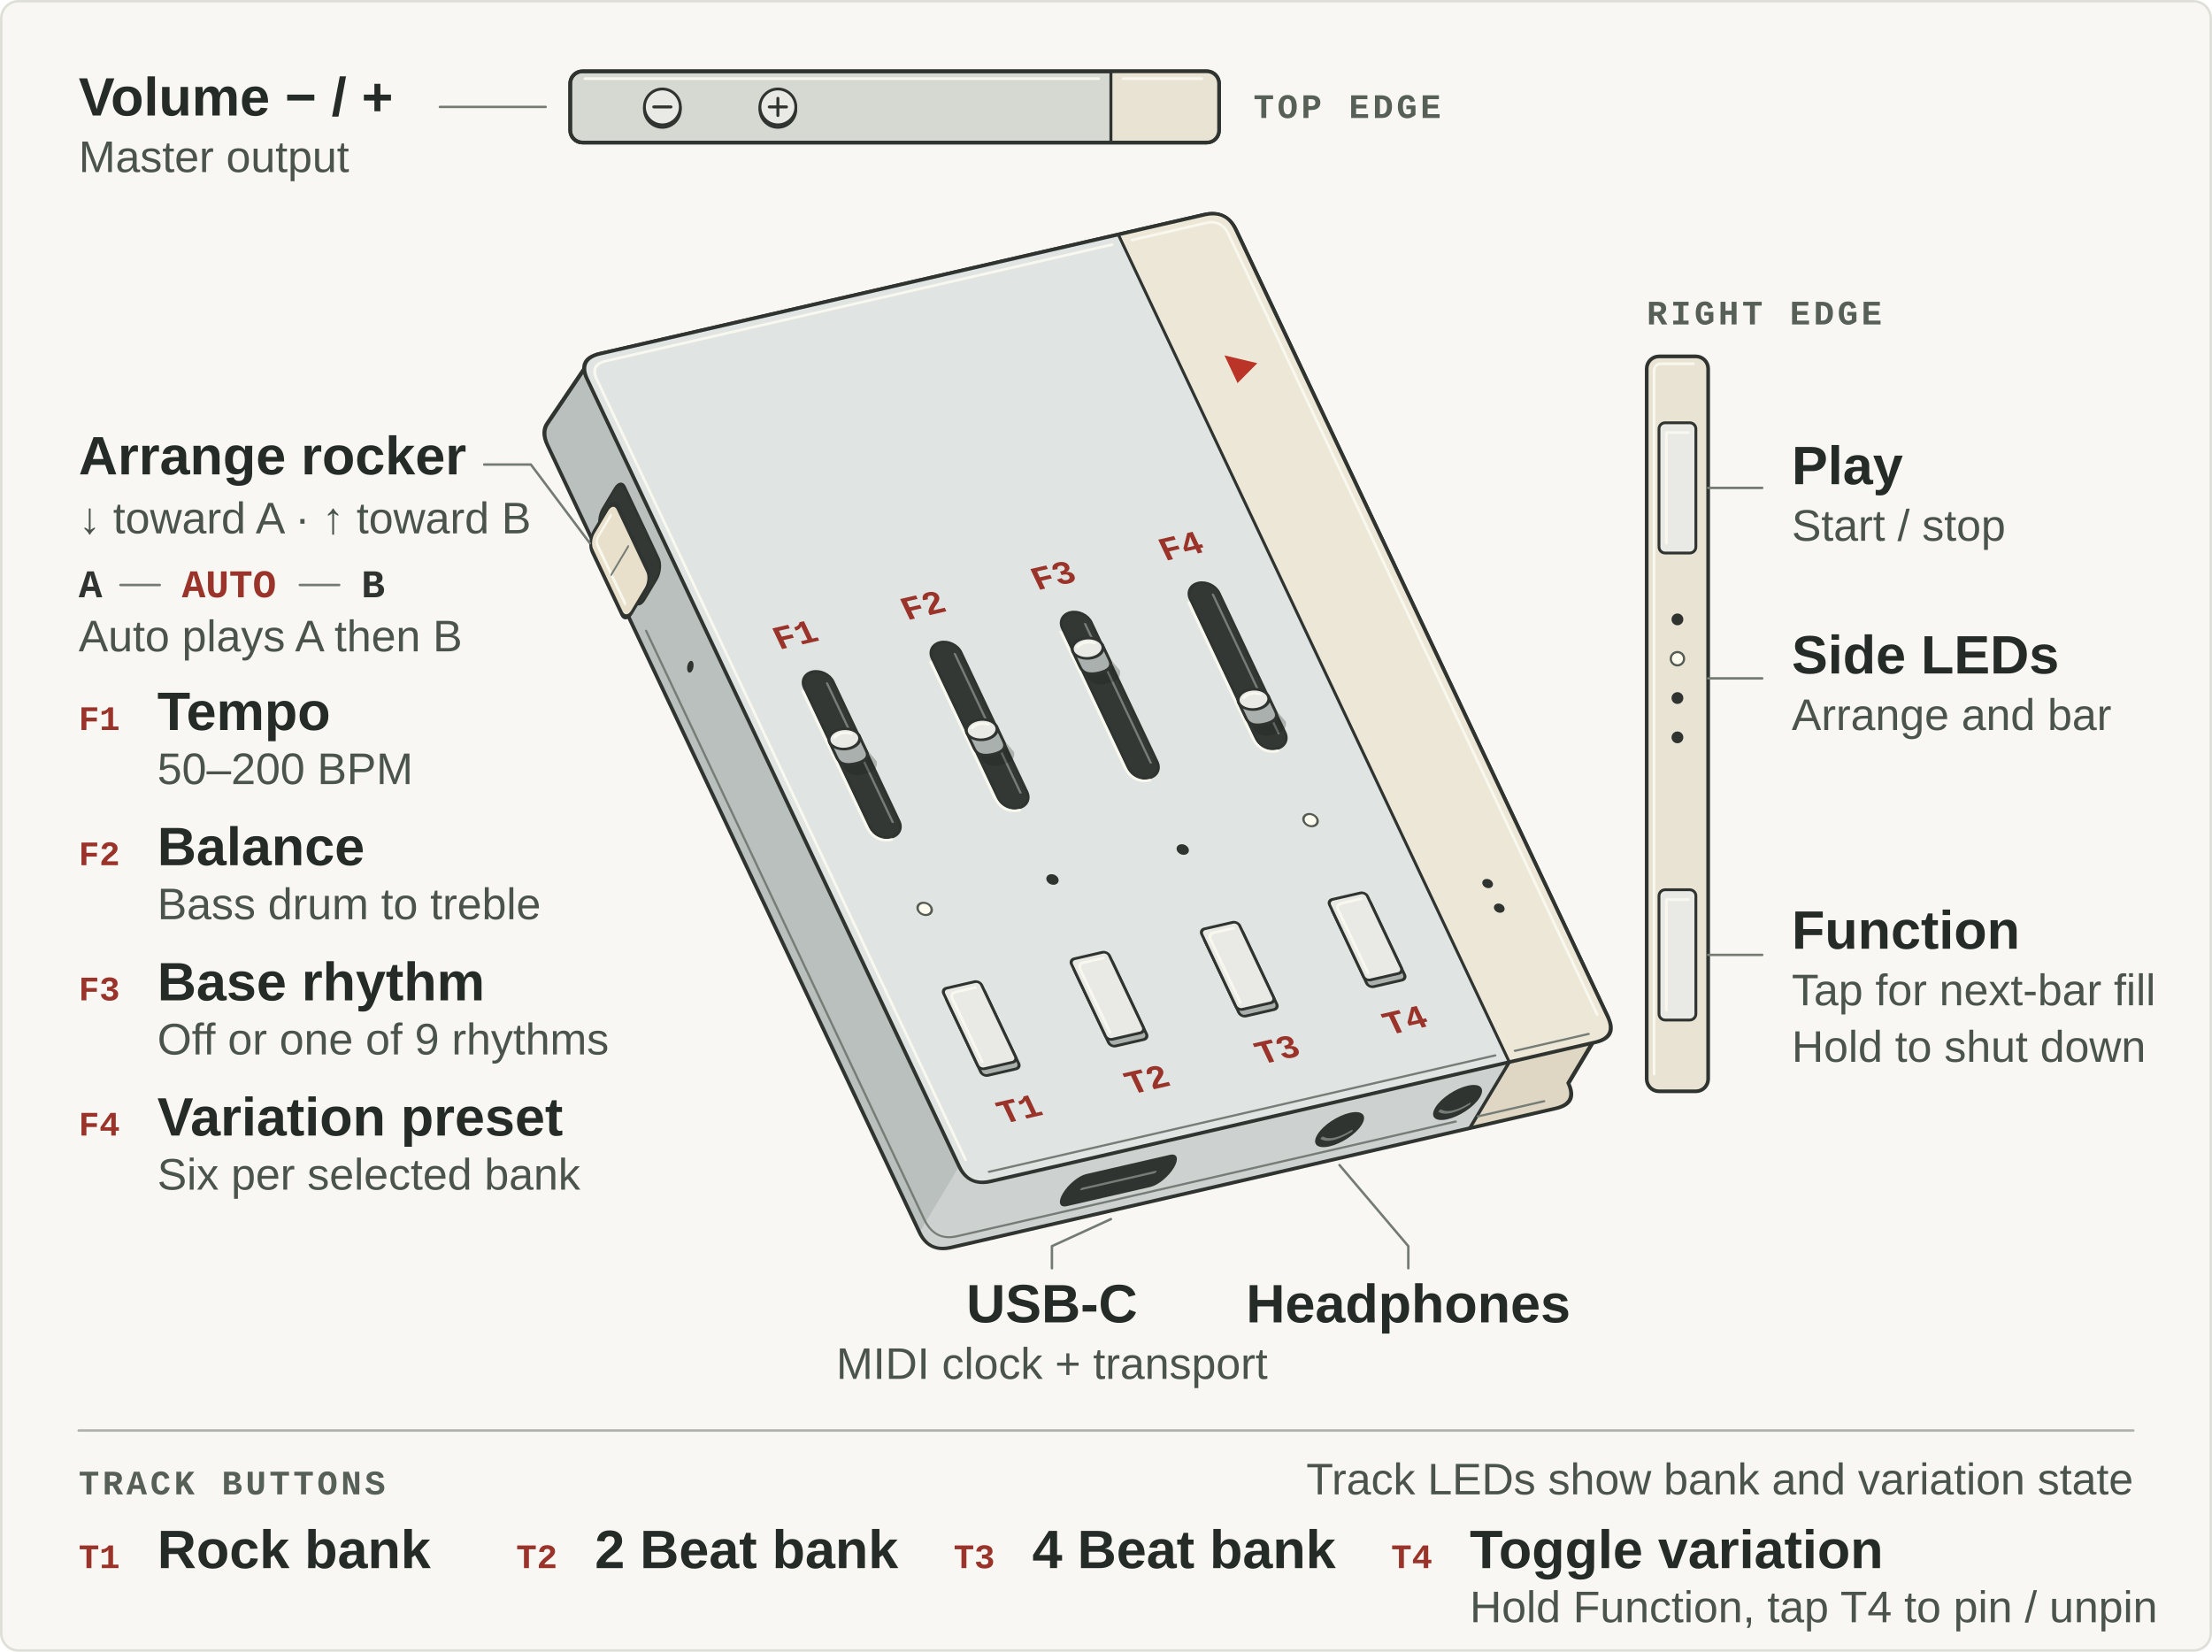
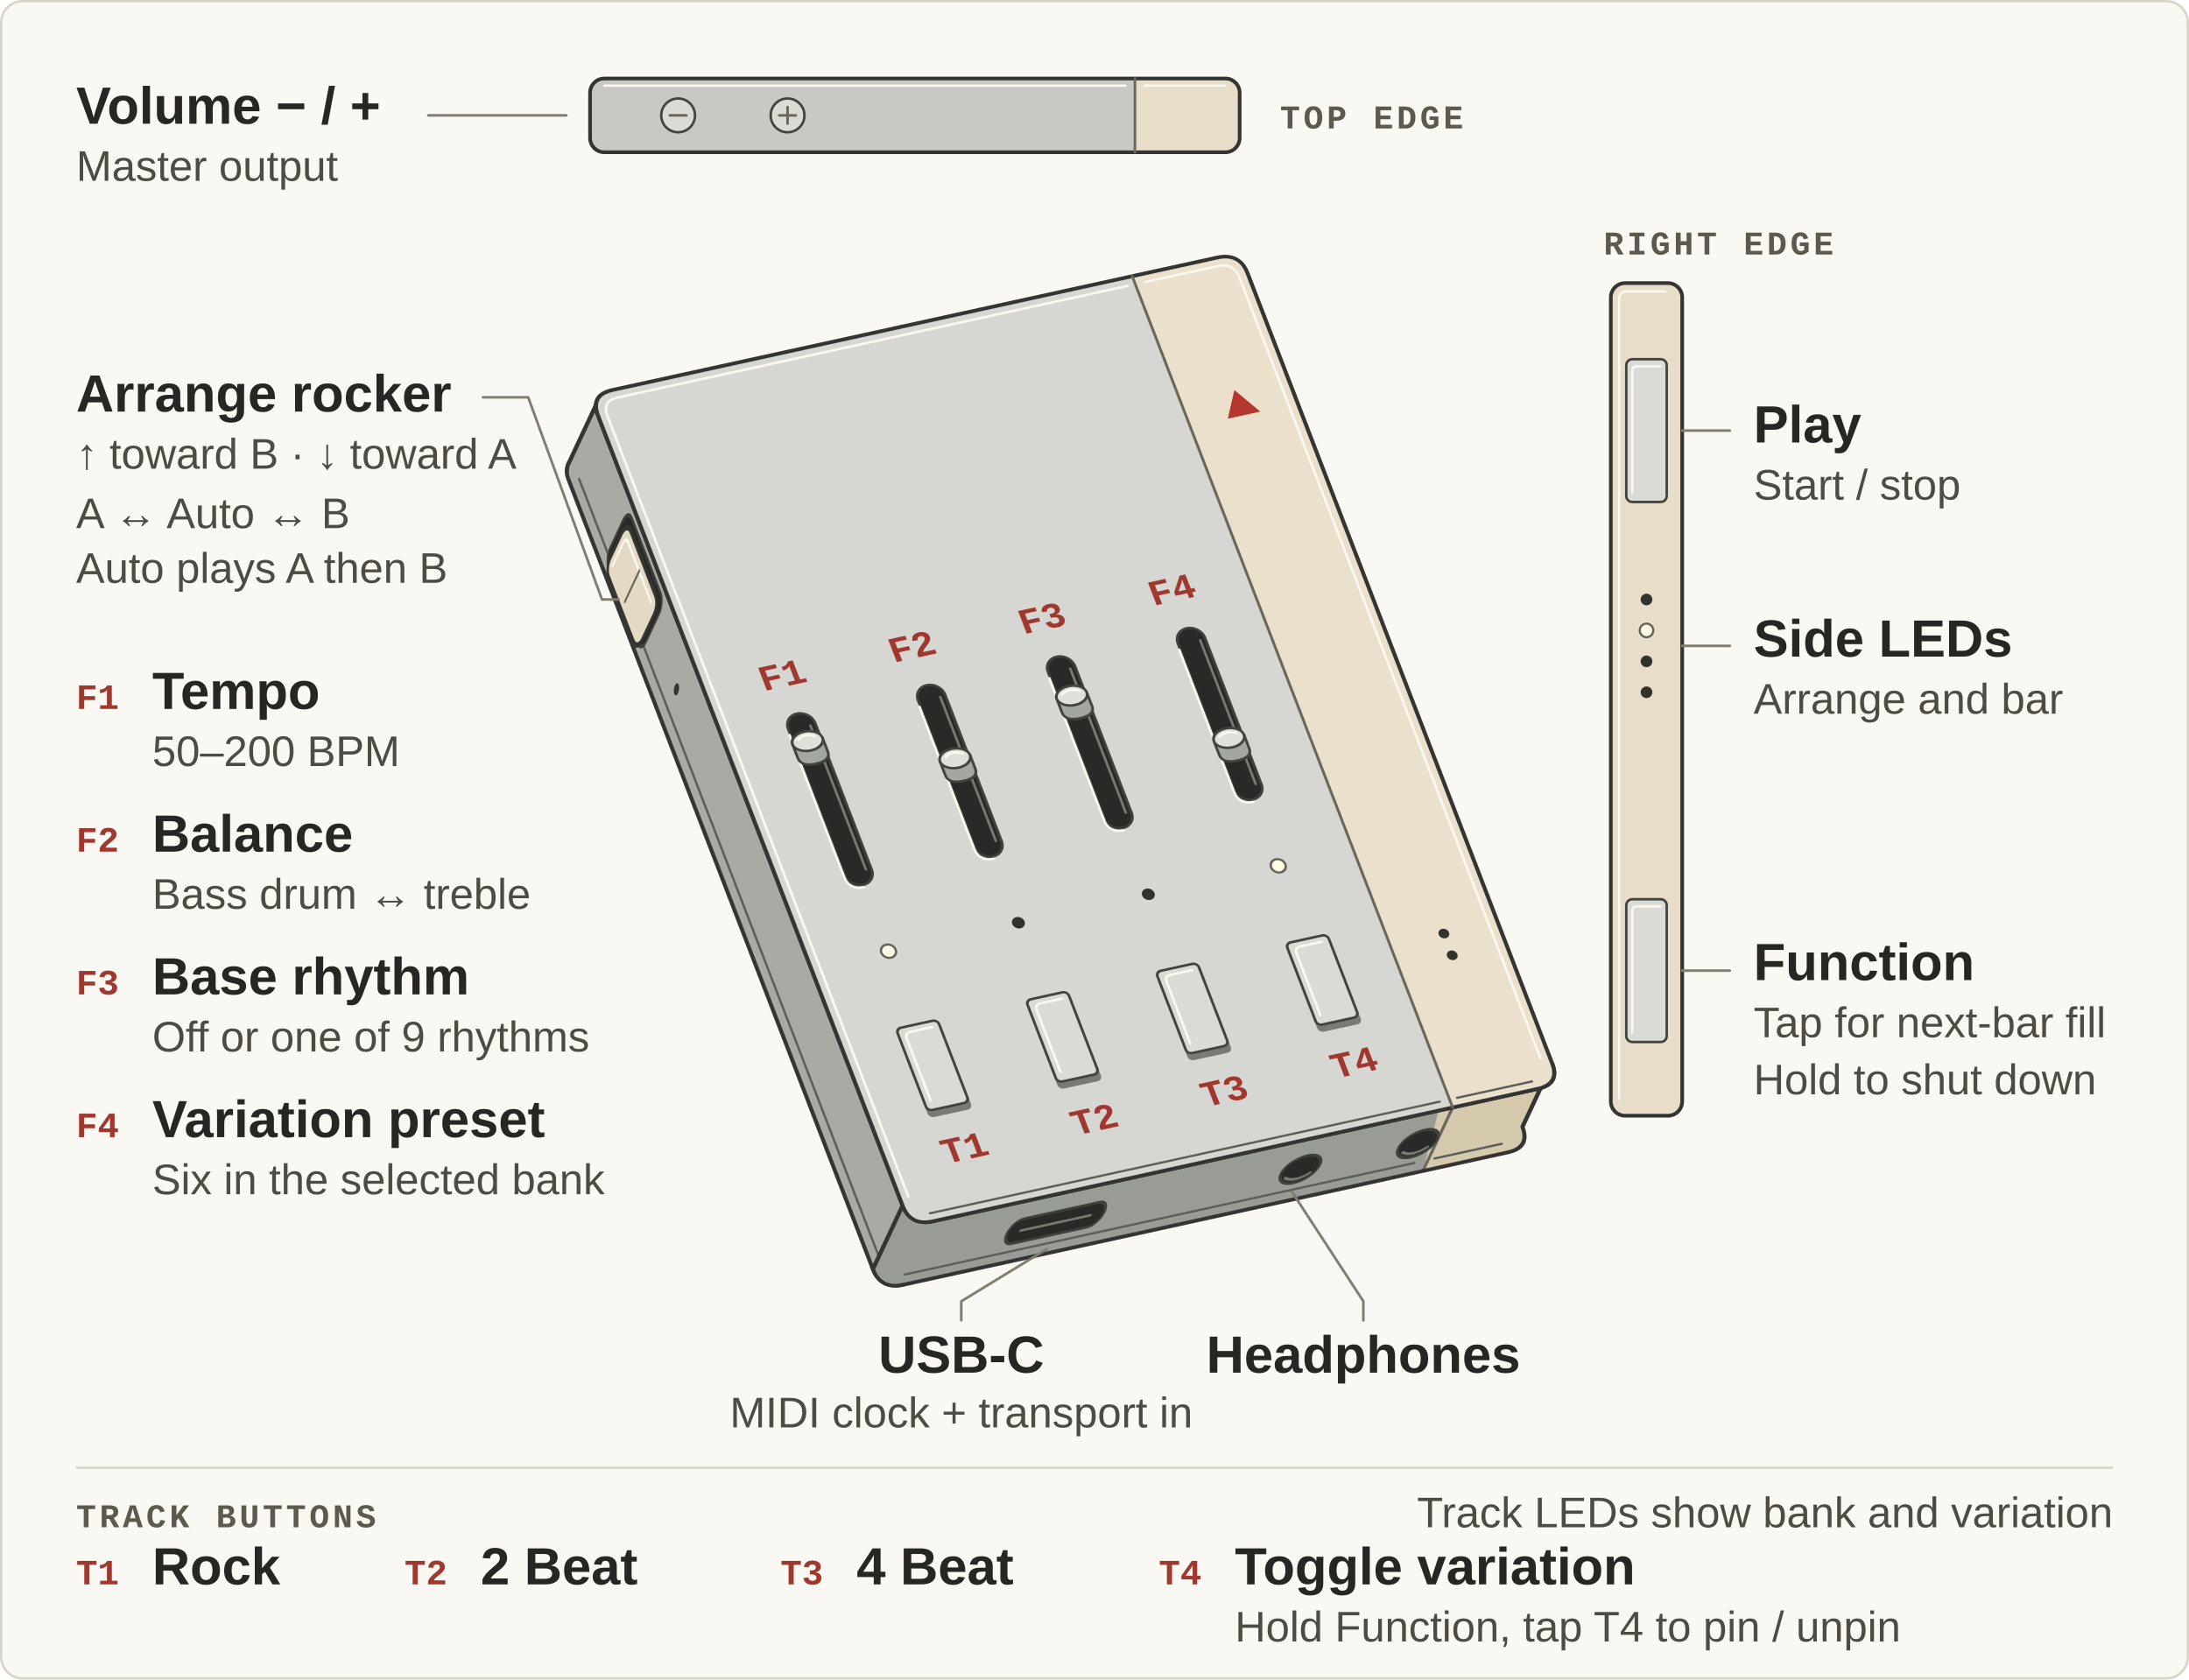
- <svg xmlns="http://www.w3.org/2000/svg" xmlns:xlink="http://www.w3.org/1999/xlink" width="900" height="672" viewBox="0 0 900 672" role="img" aria-labelledby="title description">
+ <svg xmlns="http://www.w3.org/2000/svg" xmlns:xlink="http://www.w3.org/1999/xlink" width="920" height="706" viewBox="0 0 920 706" role="img" aria-labelledby="title description">
  <style>
-     .outline, .slot, .key, .port {
-       stroke: #303430;
+     .outline, .key, .slot, .port, .pin, .seam, .recess, .lip, .glint, .leader {
      stroke-linecap: round;
      stroke-linejoin: round;
    }
-     .outline { stroke-width: 1.5; }
-     .slot, .key, .port { stroke-width: 1.15; }
-     .slot { fill: #333834; }
-     .key { fill: #e9eae6; }
-     .key.shadow { fill: #a9b0ad; }
-     .port { fill: #303430; }
-     .ink, .edge, .highlight, .leader {
-       fill: none;
-       stroke-linecap: round;
-       stroke-linejoin: round;
-     }
-     .ink { stroke: #303430; stroke-width: 1.2; }
-     .edge { stroke: #767d76; stroke-width: .9; }
-     .highlight { stroke: #f8f8ee; stroke-width: 1.1; }
-     .leader { stroke: #737b72; stroke-width: 1; }
-     .dark { fill: #303430; }
-     .lit { fill: #fffcf0; stroke: #535b53; stroke-width: .9; }
-     .accent { fill: #ba3528; }
+     .outline { stroke: #343432; stroke-width: 1.55; }
+     .key, .pin { stroke: #44443f; stroke-width: 1.05; }
+     .key { fill: #dbdbd5; }
+     .slot, .port { fill: #292a27; stroke: #41413b; stroke-width: 1.05; }
+     .seam, .recess, .lip, .glint, .leader { fill: none; }
+     .seam { stroke: #6c675b; stroke-width: 1.1; }
+     .recess { stroke: #777970; stroke-width: 1; }
+     .lip { stroke: #5c5e57; stroke-width: .9; }
+     .glint { stroke: #faf8ef; stroke-width: 1; }
+     .leader { stroke: #827d72; stroke-width: 1.1; }
    .label, .hint { font-family: Geist, Arial, sans-serif; }
-     .label { fill: #252b26; font-size: 22px; font-weight: 600; }
-     .hint { fill: #4b544c; font-size: 18px; }
-     .id, .view {
-       font: 600 14px "IBM Plex Mono", "Courier New", monospace;
-     }
-     .id { fill: #9a3329; }
-     .view { fill: #566056; letter-spacing: 1.3px; }
-     .position {
-       fill: #303430;
-       font: 600 16px "IBM Plex Mono", "Courier New", monospace;
-     }
-     .position.auto { fill: #9a3329; }
+     .label { fill: #262625; font-size: 22px; font-weight: 600; }
+     .hint { fill: #4e4b45; font-size: 18px; }
+     .id, .view { font-family: "IBM Plex Mono", "Courier New", monospace; font-weight: 600; }
+     .id { fill: #a03830; font-size: 15px; }
+     .view { fill: #5e594f; font-size: 14px; letter-spacing: 1.4px; }
  </style>
  <defs>
-     <path id="face" d="M9 0h246q9 0 9 9v352q0 9-9 9H9q-9 0-9-9V9q0-9 9-9Z" />
+     <path id="face" d="M9 0h242q9 0 9 9v346q0 9-9 9H9q-9 0-9-9V9q0-9 9-9Z" />
    <clipPath id="face-clip">
      <use xlink:href="#face" />
    </clipPath>
-     <path id="case" d="M9 0h246q9 0 9 9v352l-26 23q0 9-9 9H-17                        q-9 0-9-9V32q0-6 4-9L4 2q2-2 5-2Z" />
-     <clipPath id="case-clip">
-       <use xlink:href="#case" />
+     <path id="bottom-wall" d="M0 355q0 9 9 9h242q9 0 9-9l-20 23q0 9-9 9H-11q-9 0-9-9Z" />
+     <clipPath id="bottom-clip">
+       <use xlink:href="#bottom-wall" />
    </clipPath>
    <g id="fader">
-       <rect class="slot" x="-5.8" y="148" width="11.6" height="74" rx="5.8" />
-       <path class="edge" d="M3.3 154v62" />
-       <path class="highlight" d="M-7 155v60q0 8 7 8" />
+       <rect class="slot" x="-5.4" y="147" width="10.8" height="75" rx="5.4" />
+       <path class="recess" d="M3.3 153v63" />
+       <path class="glint" d="M-5.8 155v62q0 6 5.8 6" />
    </g>
-     <g id="fader-pin">
-       <path fill="#171a18" opacity=".25" d="M-5 5h11l2 7q-1 4-6 4h-3q-4-1-4-4Z" />
-       <path class="key shadow" d="M-6 0v7q0 4 6 4t6-4V0Z" />
-       <ellipse class="key" rx="6" ry="4.3" />
-       <path class="highlight" d="M-3.4-1.5q3.4-2.1 6.8 0" />
+     <g id="pin">
+       <path class="pin" fill="#a4a6a1" d="M-6 0v6q0 3.9 6 3.9T6 6V0Z" />
+       <ellipse class="pin" fill="#e0e0da" rx="6" ry="4.1" />
+       <path class="glint" d="M-3.4-1.3q3.4-2.2 6.8 0" />
    </g>
    <g id="track-key">
-       <rect class="key shadow" x="-7.7" y="291" width="15.4" height="36" rx="2" />
-       <rect class="key" x="-7.7" y="288" width="15.4" height="36" rx="2" />
-       <path class="highlight" d="M-5.4 321v-28q0-2.6 2.6-2.6H5" />
+       <rect x="-8.7" y="286" width="17.4" height="36" rx="2" fill="#787a74" />
+       <rect class="key" x="-8.3" y="283" width="16.6" height="36" rx="2" />
+       <path class="glint" d="M-5.7 315v-27q0-2.5 2.5-2.5h8.6" />
    </g>
+     <circle id="led-off" r="2.45" fill="#32322d" />
+     <circle id="led-on" r="2.85" fill="#fff9e7" stroke="#646156" stroke-width=".9" />
  </defs>
-   <rect x=".5" y=".5" width="899" height="671" rx="7" fill="#f8f7f3" stroke="#dedfd7" />
+   <rect x=".5" y=".5" width="919" height="705" rx="9" fill="#faf8f2" stroke="#d9d4c8" />
  <g>
-     <rect class="outline" x="232" y="29" width="264" height="29" rx="5" fill="#d5d9d2" />
-     <path d="M452 29h39q5 0 5 5v19q0 5-5 5h-39Z" fill="#e9e3d3" />
-     <rect class="outline" x="232" y="29" width="264" height="29" rx="5" fill="none" />
-     <path class="ink" d="M452 29v29" />
-     <path class="highlight" d="M238 32h209m10 0h32" />
-     <circle class="key shadow" cx="269.5" cy="44.5" r="7.3" />
-     <circle class="key shadow" cx="316.5" cy="44.5" r="7.3" />
-     <circle class="key" cx="269.5" cy="43.5" r="7.3" />
-     <circle class="key" cx="316.5" cy="43.5" r="7.3" />
-     <path class="ink" d="M266 43.5h7m40 0h7m-3.5-3.5v7" />
-     <text class="view" x="510" y="48">TOP EDGE</text>
+     <rect x="248" y="33" width="273" height="31" rx="6" fill="#c8c9c4" />
+     <path d="M477 33h38q6 0 6 6v19q0 6-6 6h-38Z" fill="#e7ddc8" />
+     <rect class="outline" x="248" y="33" width="273" height="31" rx="6" fill="none" />
+     <path class="seam" d="M477 33v31" />
+     <path class="glint" d="M254 36h219m8 0h34" />
+     <circle class="key" cx="285" cy="48.5" r="7.1" />
+     <circle class="key" cx="331" cy="48.5" r="7.1" />
+     <path class="seam" d="M281.5 48.5h7m39 0h7m-3.5-3.5v7" />
+     <text class="view" x="538" y="54">TOP EDGE</text>
  </g>
-   <g transform="matrix(1 -.23 .43 .91 235 146)">
-     <use xlink:href="#case" fill="#b9c0be" />
-     <path d="M0 361q0 9 9 9h255v23H-26v-9Z" fill="#cdd2d0" clip-path="url(#case-clip)" />
-     <path d="M220 370h44v23h-70Z" fill="#dfd7c3" clip-path="url(#case-clip)" />
-     <path class="ink" d="M220 370l-26 23" />
-     <path class="edge" d="M-22 116v263q0 10 9 10h203m9 0h27" />
-     <use xlink:href="#case" class="outline" fill="none" />
-     <g transform="matrix(1 -.8846 0 1 0 0)">
-       <rect class="slot" x="-21" y="48" width="16" height="40" rx="4" />
-       <rect class="outline" x="-28" y="50" width="17" height="36" rx="4" fill="#e8e0cb" />
-       <path class="highlight" d="M-25 81V55q0-2 2-2h8" />
-       <path class="edge" d="M-25 68h11" />
-       <circle class="dark" cx="-12" cy="124" r="1.75" />
+   <g transform="matrix(1.05 -.23 .37 .96 248 166)">
+     <path class="outline" fill="#a8aaa3" d="M3 2l-20 23q-3 3-3 7v346q0 9 9 9l20-23q-9 0-9-9V9q0-5 3-7Z" />
+     <path class="lip" d="M-16 33v342q0 7 4 8" />
+     <g transform="matrix(-.869565 1 0 1 0 0)">
+       <rect class="slot" x="2.5" y="47" width="18" height="41" rx="4" />
+       <rect class="outline" x="5" y="49.5" width="17" height="36" rx="4" fill="#e4dac3" />
+       <path class="glint" d="M8 81V55q0-2.5 2.5-2.5h8" />
+       <path class="seam" d="M8 67.5h11" />
+       <circle cx="11.5" cy="115" r="1.7" fill="#343432" />
    </g>
-     <g transform="matrix(1 0 -1.1304 1 0 370)">
-       <rect class="port" x="47" y="6.5" width="44" height="10" rx="5" />
-       <path class="edge" d="M54 11.5h30" />
-       <ellipse class="port" cx="159" cy="11.5" rx="8.5" ry="5.25" />
-       <ellipse class="port" cx="207" cy="11.5" rx="8.5" ry="5.25" />
-       <path class="edge" d="M153 13.2q6 3 12 0m36 0q6 3 12 0" />
+     <use xlink:href="#bottom-wall" fill="#999c95" />
+     <path d="M217 355h43v32h-63Z" fill="#d5c9ae" clip-path="url(#bottom-clip)" />
+     <path class="seam" d="M217 364l-20 23" />
+     <path class="lip" d="M-9 383h204m8 0h27" />
+     <use xlink:href="#bottom-wall" class="outline" fill="none" />
+     <g transform="matrix(1 0 -.869565 1 0 364)">
+       <rect class="port" x="44.5" y="7" width="39" height="9" rx="4.5" />
+       <path class="recess" d="M50 11.5h28" />
+       <ellipse class="port" cx="162" cy="11.5" rx="7.8" ry="4.9" />
+       <ellipse class="port" cx="209" cy="11.5" rx="7.8" ry="4.9" />
+       <path class="recess" d="M157 13.7q5 2.6 10 0m37 0q5 2.6 10 0" />
    </g>
-     <use xlink:href="#face" fill="#e0e4e2" />
-     <path d="M220 0h44v370h-44Z" fill="#ede7d7" clip-path="url(#face-clip)" />
+     <use xlink:href="#face" fill="#d6d7d2" />
+     <path d="M217 0h43v364h-43Z" fill="#eae0cb" clip-path="url(#face-clip)" />
    <use xlink:href="#face" class="outline" fill="none" />
-     <path class="ink" d="M220 0v370" />
-     <path class="highlight" d="M3.5 359V10q0-6.5 6.5-6.5h206m8 0h30q6.5 0 6.5 6.5v349" />
-     <path class="edge" d="M10 366h206m8 0h30" />
-     <path class="accent" d="M238 58.6l10.7 6.2-10.7 6.2Z" />
-     <circle class="dark" cx="243" cy="296" r="2" />
-     <circle class="dark" cx="243" cy="307" r="2" />
-     <use xlink:href="#fader" x="32" />
-     <use xlink:href="#fader" x="84" />
-     <use xlink:href="#fader" x="137" />
-     <use xlink:href="#fader" x="189" />
-     <use xlink:href="#fader-pin" x="32" y="178" />
-     <use xlink:href="#fader-pin" x="84" y="187" />
-     <use xlink:href="#fader-pin" x="137" y="164" />
-     <use xlink:href="#fader-pin" x="189" y="200" />
-     <circle class="lit" cx="32" cy="254" r="2.65" />
-     <circle class="dark" cx="84" cy="254" r="2.3" />
-     <circle class="dark" cx="137" cy="254" r="2.3" />
-     <circle class="lit" cx="189" cy="254" r="2.65" />
-     <use xlink:href="#track-key" x="32" />
-     <use xlink:href="#track-key" x="84" />
-     <use xlink:href="#track-key" x="137" />
-     <use xlink:href="#track-key" x="189" />
+     <path class="seam" d="M217 0v364" />
+     <path class="glint" d="M3.4 352V10q0-6.5 6.5-6.5h204m7 0h29q6.5 0 6.5 6.5v342" />
+     <path class="lip" d="M9 360.5h204m7 0h30" />
+     <path fill="#b4372d" d="M238.5 55l6.5 11h-13Z" />
+     <circle cx="238.5" cy="293" r="2.05" fill="#33332e" />
+     <circle cx="238.5" cy="302.5" r="2.05" fill="#33332e" />
+     <use xlink:href="#fader" x="31" />
+     <use xlink:href="#fader" x="83" />
+     <use xlink:href="#fader" x="135" />
+     <use xlink:href="#fader" x="187" />
+     <use xlink:href="#pin" x="31" y="159" />
+     <use xlink:href="#pin" x="83" y="179" />
+     <use xlink:href="#pin" x="135" y="164" />
+     <use xlink:href="#pin" x="187" y="195" />
+     <use xlink:href="#led-on" x="31" y="251" />
+     <use xlink:href="#led-off" x="83" y="251" />
+     <use xlink:href="#led-off" x="135" y="251" />
+     <use xlink:href="#led-on" x="187" y="251" />
+     <use xlink:href="#track-key" x="31" />
+     <use xlink:href="#track-key" x="83" />
+     <use xlink:href="#track-key" x="135" />
+     <use xlink:href="#track-key" x="187" />
    <g class="id" text-anchor="middle">
-       <text x="32" y="136">F1</text>
-       <text x="84" y="136">F2</text>
-       <text x="137" y="136">F3</text>
-       <text x="189" y="136">F4</text>
-       <text x="32" y="348">T1</text>
-       <text x="84" y="348">T2</text>
-       <text x="137" y="348">T3</text>
-       <text x="189" y="348">T4</text>
+       <text x="31" y="135">F1</text>
+       <text x="83" y="135">F2</text>
+       <text x="135" y="135">F3</text>
+       <text x="187" y="135">F4</text>
+       <text x="31" y="342">T1</text>
+       <text x="83" y="342">T2</text>
+       <text x="135" y="342">T3</text>
+       <text x="187" y="342">T4</text>
    </g>
  </g>
  <g>
-     <text class="view" x="670" y="132">RIGHT EDGE</text>
-     <rect class="outline" x="670" y="145" width="25" height="299" rx="5" fill="#e9e3d3" />
-     <path class="highlight" d="M673 437V151q0-3 3-3h13" />
-     <rect class="key" x="675" y="172" width="15" height="53" rx="2.5" />
-     <rect class="key" x="675" y="362" width="15" height="53" rx="2.5" />
-     <path class="highlight" d="M678 221v-45h9m-9 235v-45h9" />
-     <circle class="dark" cx="682.5" cy="252" r="2.4" />
-     <circle class="lit" cx="682.5" cy="268" r="2.7" />
-     <circle class="dark" cx="682.5" cy="284" r="2.4" />
-     <circle class="dark" cx="682.5" cy="300" r="2.4" />
+     <text class="view" x="674" y="107">RIGHT EDGE</text>
+     <rect class="outline" x="677" y="119" width="30" height="350" rx="6" fill="#e7ddc8" />
+     <path class="glint" d="M680.5 462V126q0-3.5 3.5-3.5h16" />
+     <rect class="key" x="683.5" y="151" width="17" height="60" rx="2.5" />
+     <rect class="key" x="683.5" y="378" width="17" height="60" rx="2.5" />
+     <path class="glint" d="M686 207v-51q0-2 2-2h10m-12 280v-51q0-2 2-2h10" />
+     <use xlink:href="#led-off" x="692" y="252" />
+     <use xlink:href="#led-on" x="692" y="265" />
+     <use xlink:href="#led-off" x="692" y="278" />
+     <use xlink:href="#led-off" x="692" y="291" />
  </g>
-   <path class="leader" d="M179 43.5h43 M197 189h19l24 32                          M695 198.5h22 M695 276h22 M695 388.5h22" />
-   <text class="label" x="32" y="47">Volume − / +</text>
-   <text class="hint" x="32" y="70">Master output</text>
-   <text class="label" x="32" y="193">Arrange rocker</text>
-   <text class="hint" x="32" y="217">↓ toward A · ↑ toward B</text>
-   <text class="position" x="32" y="243">A</text>
-   <path class="leader" d="M49 238h16m57 0h16" />
-   <text class="position auto" x="74" y="243">AUTO</text>
-   <text class="position" x="147" y="243">B</text>
-   <text class="hint" x="32" y="265">Auto plays A then B</text>
+   <path class="leader" d="M180 48.5h58 M203 167h19l31 85h7                          M707 181h20 M707 271.5h20 M707 408h20" />
+   <text class="label" x="32" y="52">Volume − / +</text>
+   <text class="hint" x="32" y="76">Master output</text>
+   <text class="label" x="32" y="173">Arrange rocker</text>
+   <text class="hint" x="32" y="197">↑ toward B · ↓ toward A</text>
+   <text class="hint" x="32" y="222">A ↔ Auto ↔ B</text>
+   <text class="hint" x="32" y="245">Auto plays A then B</text>
  <g>
-     <text class="id" x="32" y="297">F1</text>
-     <text class="label" x="64" y="297">Tempo</text>
-     <text class="hint" x="64" y="319">50–200 BPM</text>
-     <text class="id" x="32" y="352">F2</text>
-     <text class="label" x="64" y="352">Balance</text>
-     <text class="hint" x="64" y="374">Bass drum to treble</text>
-     <text class="id" x="32" y="407">F3</text>
-     <text class="label" x="64" y="407">Base rhythm</text>
-     <text class="hint" x="64" y="429">Off or one of 9 rhythms</text>
-     <text class="id" x="32" y="462">F4</text>
-     <text class="label" x="64" y="462">Variation preset</text>
-     <text class="hint" x="64" y="484">Six per selected bank</text>
+     <text class="id" x="32" y="298">F1</text>
+     <text class="label" x="64" y="298">Tempo</text>
+     <text class="hint" x="64" y="322">50–200 BPM</text>
+     <text class="id" x="32" y="358">F2</text>
+     <text class="label" x="64" y="358">Balance</text>
+     <text class="hint" x="64" y="382">Bass drum ↔ treble</text>
+     <text class="id" x="32" y="418">F3</text>
+     <text class="label" x="64" y="418">Base rhythm</text>
+     <text class="hint" x="64" y="442">Off or one of 9 rhythms</text>
+     <text class="id" x="32" y="478">F4</text>
+     <text class="label" x="64" y="478">Variation preset</text>
+     <text class="hint" x="64" y="502">Six in the selected bank</text>
  </g>
-   <text class="label" x="729" y="197">Play</text>
-   <text class="hint" x="729" y="220">Start / stop</text>
-   <text class="label" x="729" y="274">Side LEDs</text>
-   <text class="hint" x="729" y="297">Arrange and bar</text>
-   <text class="label" x="729" y="386">Function</text>
-   <text class="hint" x="729" y="409">Tap for next-bar fill</text>
-   <text class="hint" x="729" y="432">Hold to shut down</text>
-   <path class="leader" d="M452 496l-24 11v9 M545 474l28 33v9" />
+   <text class="label" x="737" y="186">Play</text>
+   <text class="hint" x="737" y="210">Start / stop</text>
+   <text class="label" x="737" y="276">Side LEDs</text>
+   <text class="hint" x="737" y="300">Arrange and bar</text>
+   <text class="label" x="737" y="412">Function</text>
+   <text class="hint" x="737" y="436">Tap for next-bar fill</text>
+   <text class="hint" x="737" y="460">Hold to shut down</text>
+   <path class="leader" d="M440 525l-36 22v8 M543 501l30 46v8" />
  <g text-anchor="middle">
-     <text class="label" x="428" y="538">USB-C</text>
-     <text class="hint" x="428" y="561">MIDI clock + transport</text>
-     <text class="label" x="573" y="538">Headphones</text>
+     <text class="label" x="404" y="577">USB-C</text>
+     <text class="hint" x="404" y="600">MIDI clock + transport in</text>
+     <text class="label" x="573" y="577">Headphones</text>
  </g>
-   <path class="leader" opacity=".55" d="M32 582h836" />
-   <text class="view" x="32" y="608">TRACK BUTTONS</text>
-   <text class="hint" x="868" y="608" text-anchor="end">Track LEDs show bank and variation state</text>
+   <path d="M32 617h856" fill="none" stroke="#d9d4c8" />
+   <text class="view" x="32" y="642">TRACK BUTTONS</text>
+   <text class="hint" x="888" y="642" text-anchor="end">Track LEDs show bank and variation</text>
  <g>
-     <text class="id" x="32" y="638">T1</text>
-     <text class="label" x="64" y="638">Rock bank</text>
-     <text class="id" x="210" y="638">T2</text>
-     <text class="label" x="242" y="638">2 Beat bank</text>
-     <text class="id" x="388" y="638">T3</text>
-     <text class="label" x="420" y="638">4 Beat bank</text>
-     <text class="id" x="566" y="638">T4</text>
-     <text class="label" x="598" y="638">Toggle variation</text>
-     <text class="hint" x="598" y="660">Hold Function, tap T4 to pin / unpin</text>
+     <text class="id" x="32" y="666">T1</text>
+     <text class="label" x="64" y="666">Rock</text>
+     <text class="id" x="170" y="666">T2</text>
+     <text class="label" x="202" y="666">2 Beat</text>
+     <text class="id" x="328" y="666">T3</text>
+     <text class="label" x="360" y="666">4 Beat</text>
+     <text class="id" x="487" y="666">T4</text>
+     <text class="label" x="519" y="666">Toggle variation</text>
+     <text class="hint" x="519" y="690">Hold Function, tap T4 to pin / unpin</text>
  </g>
</svg>
